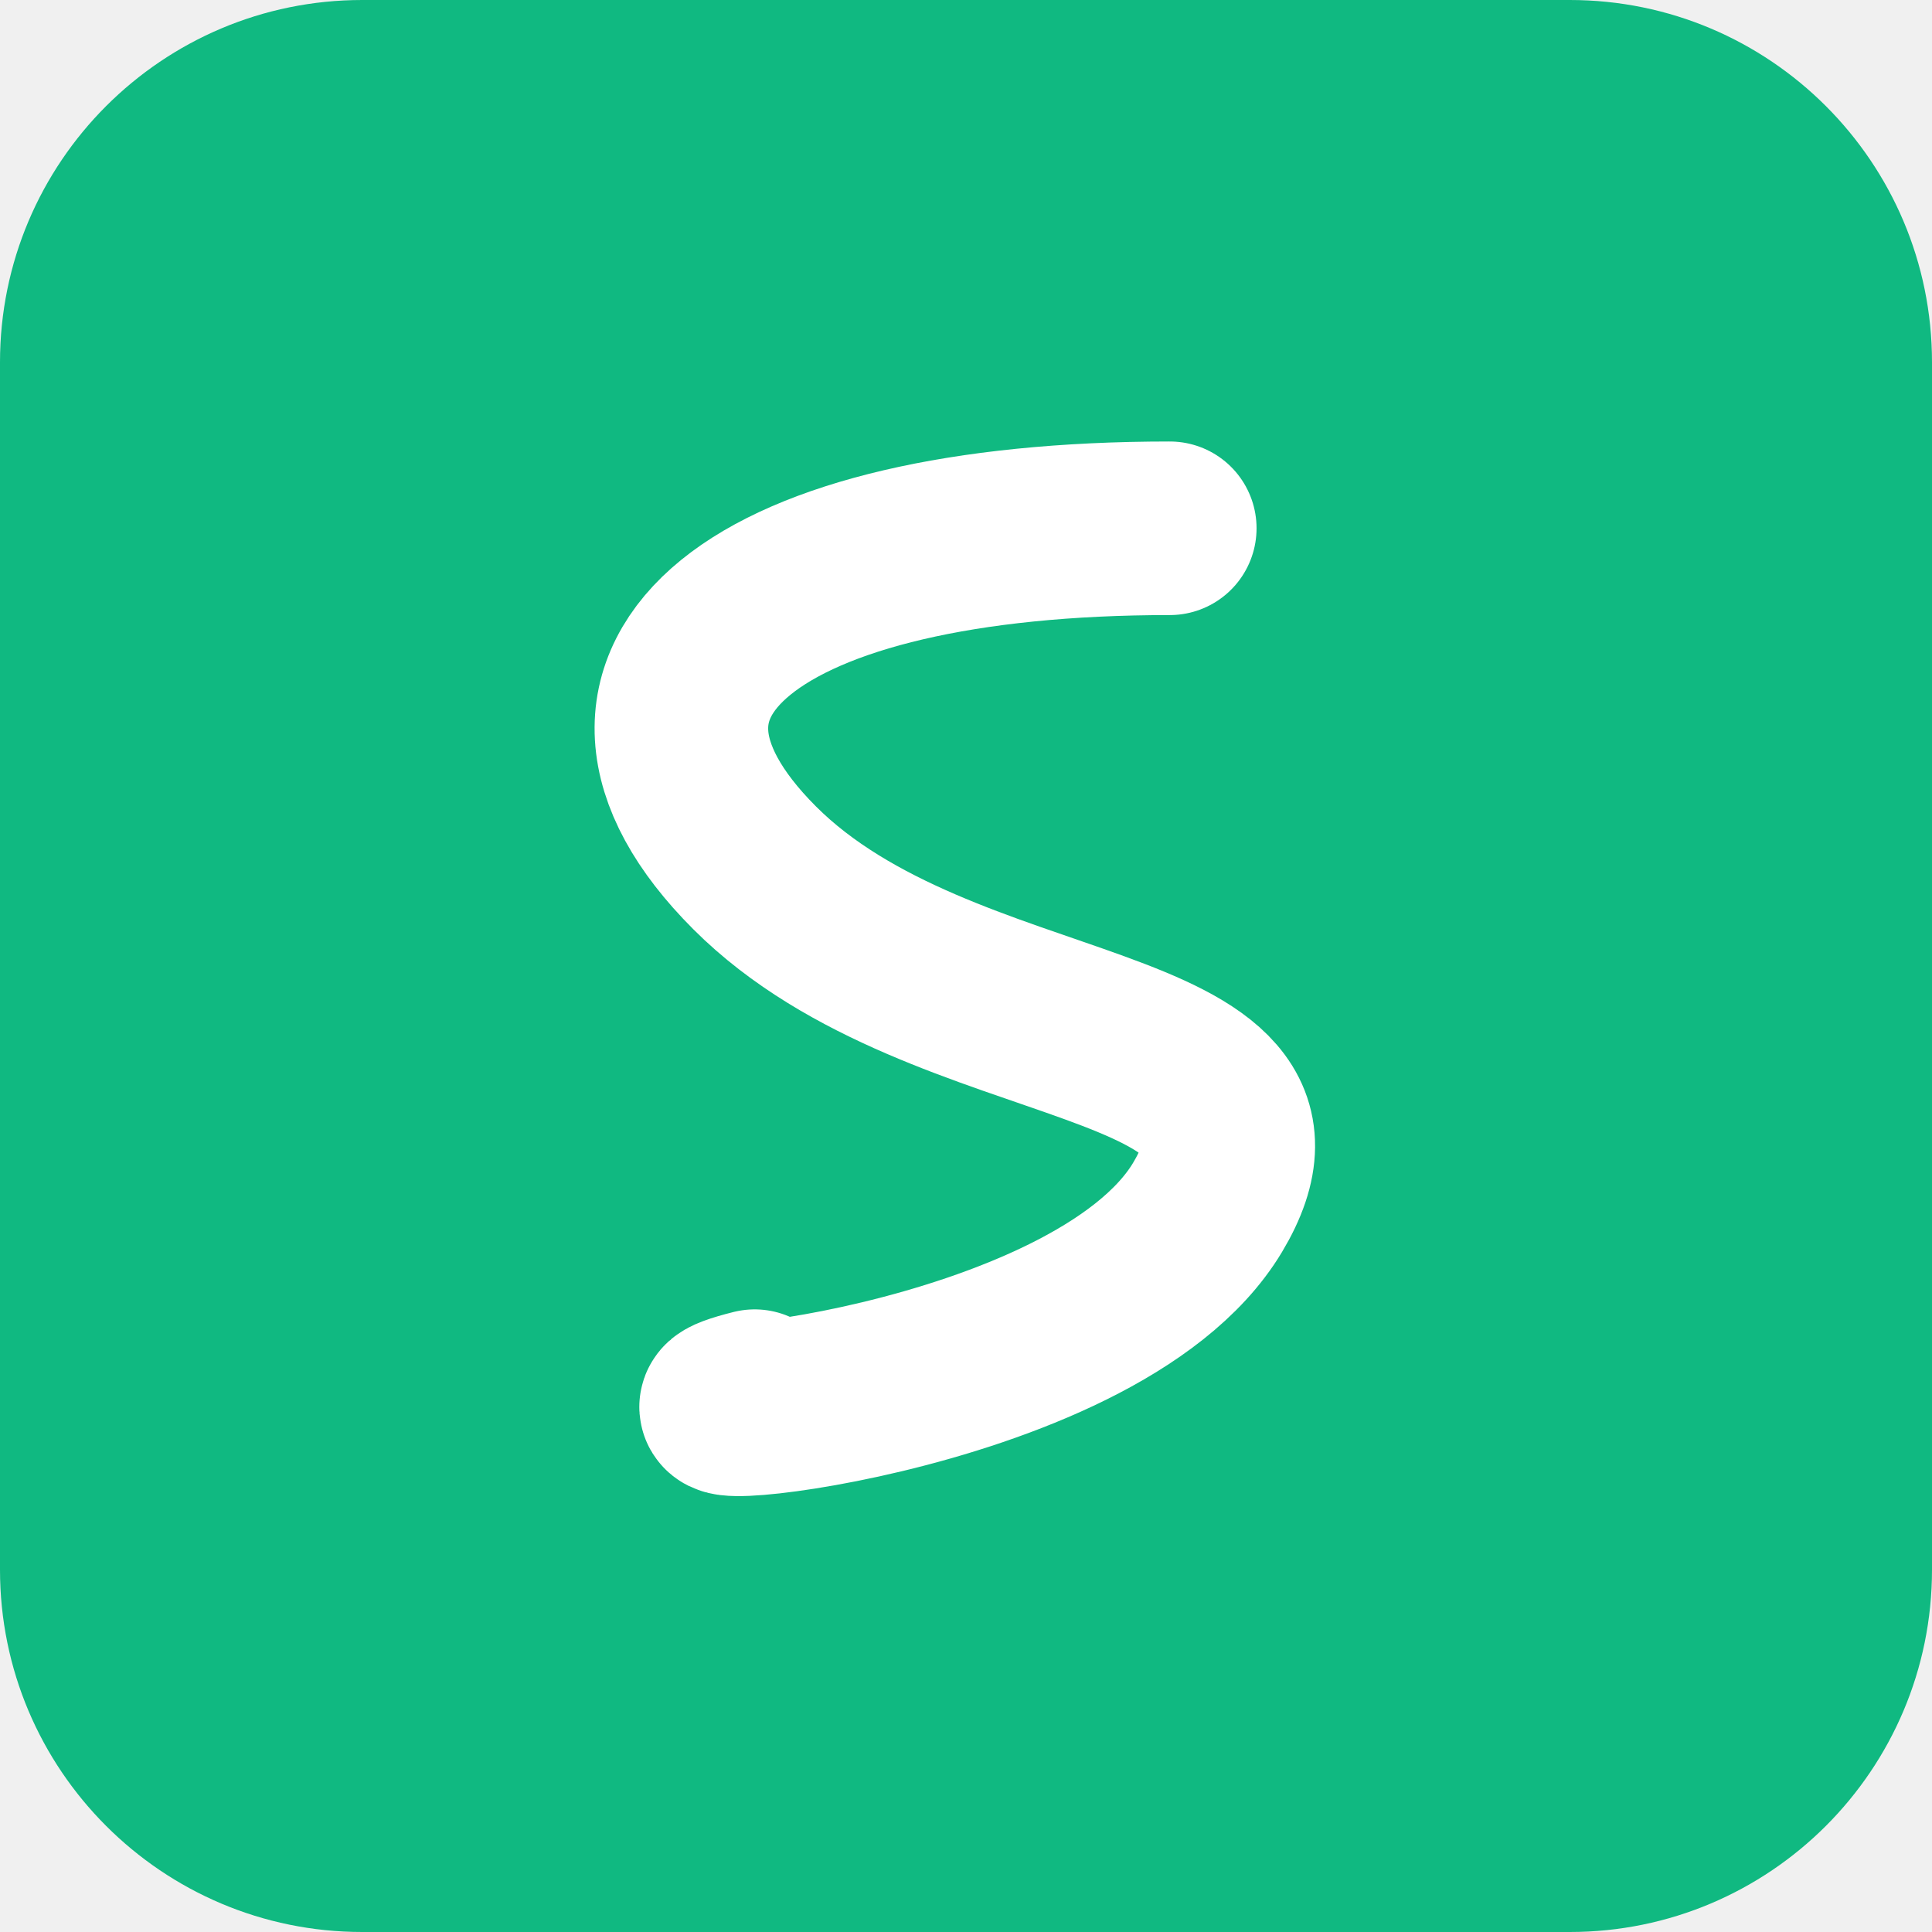
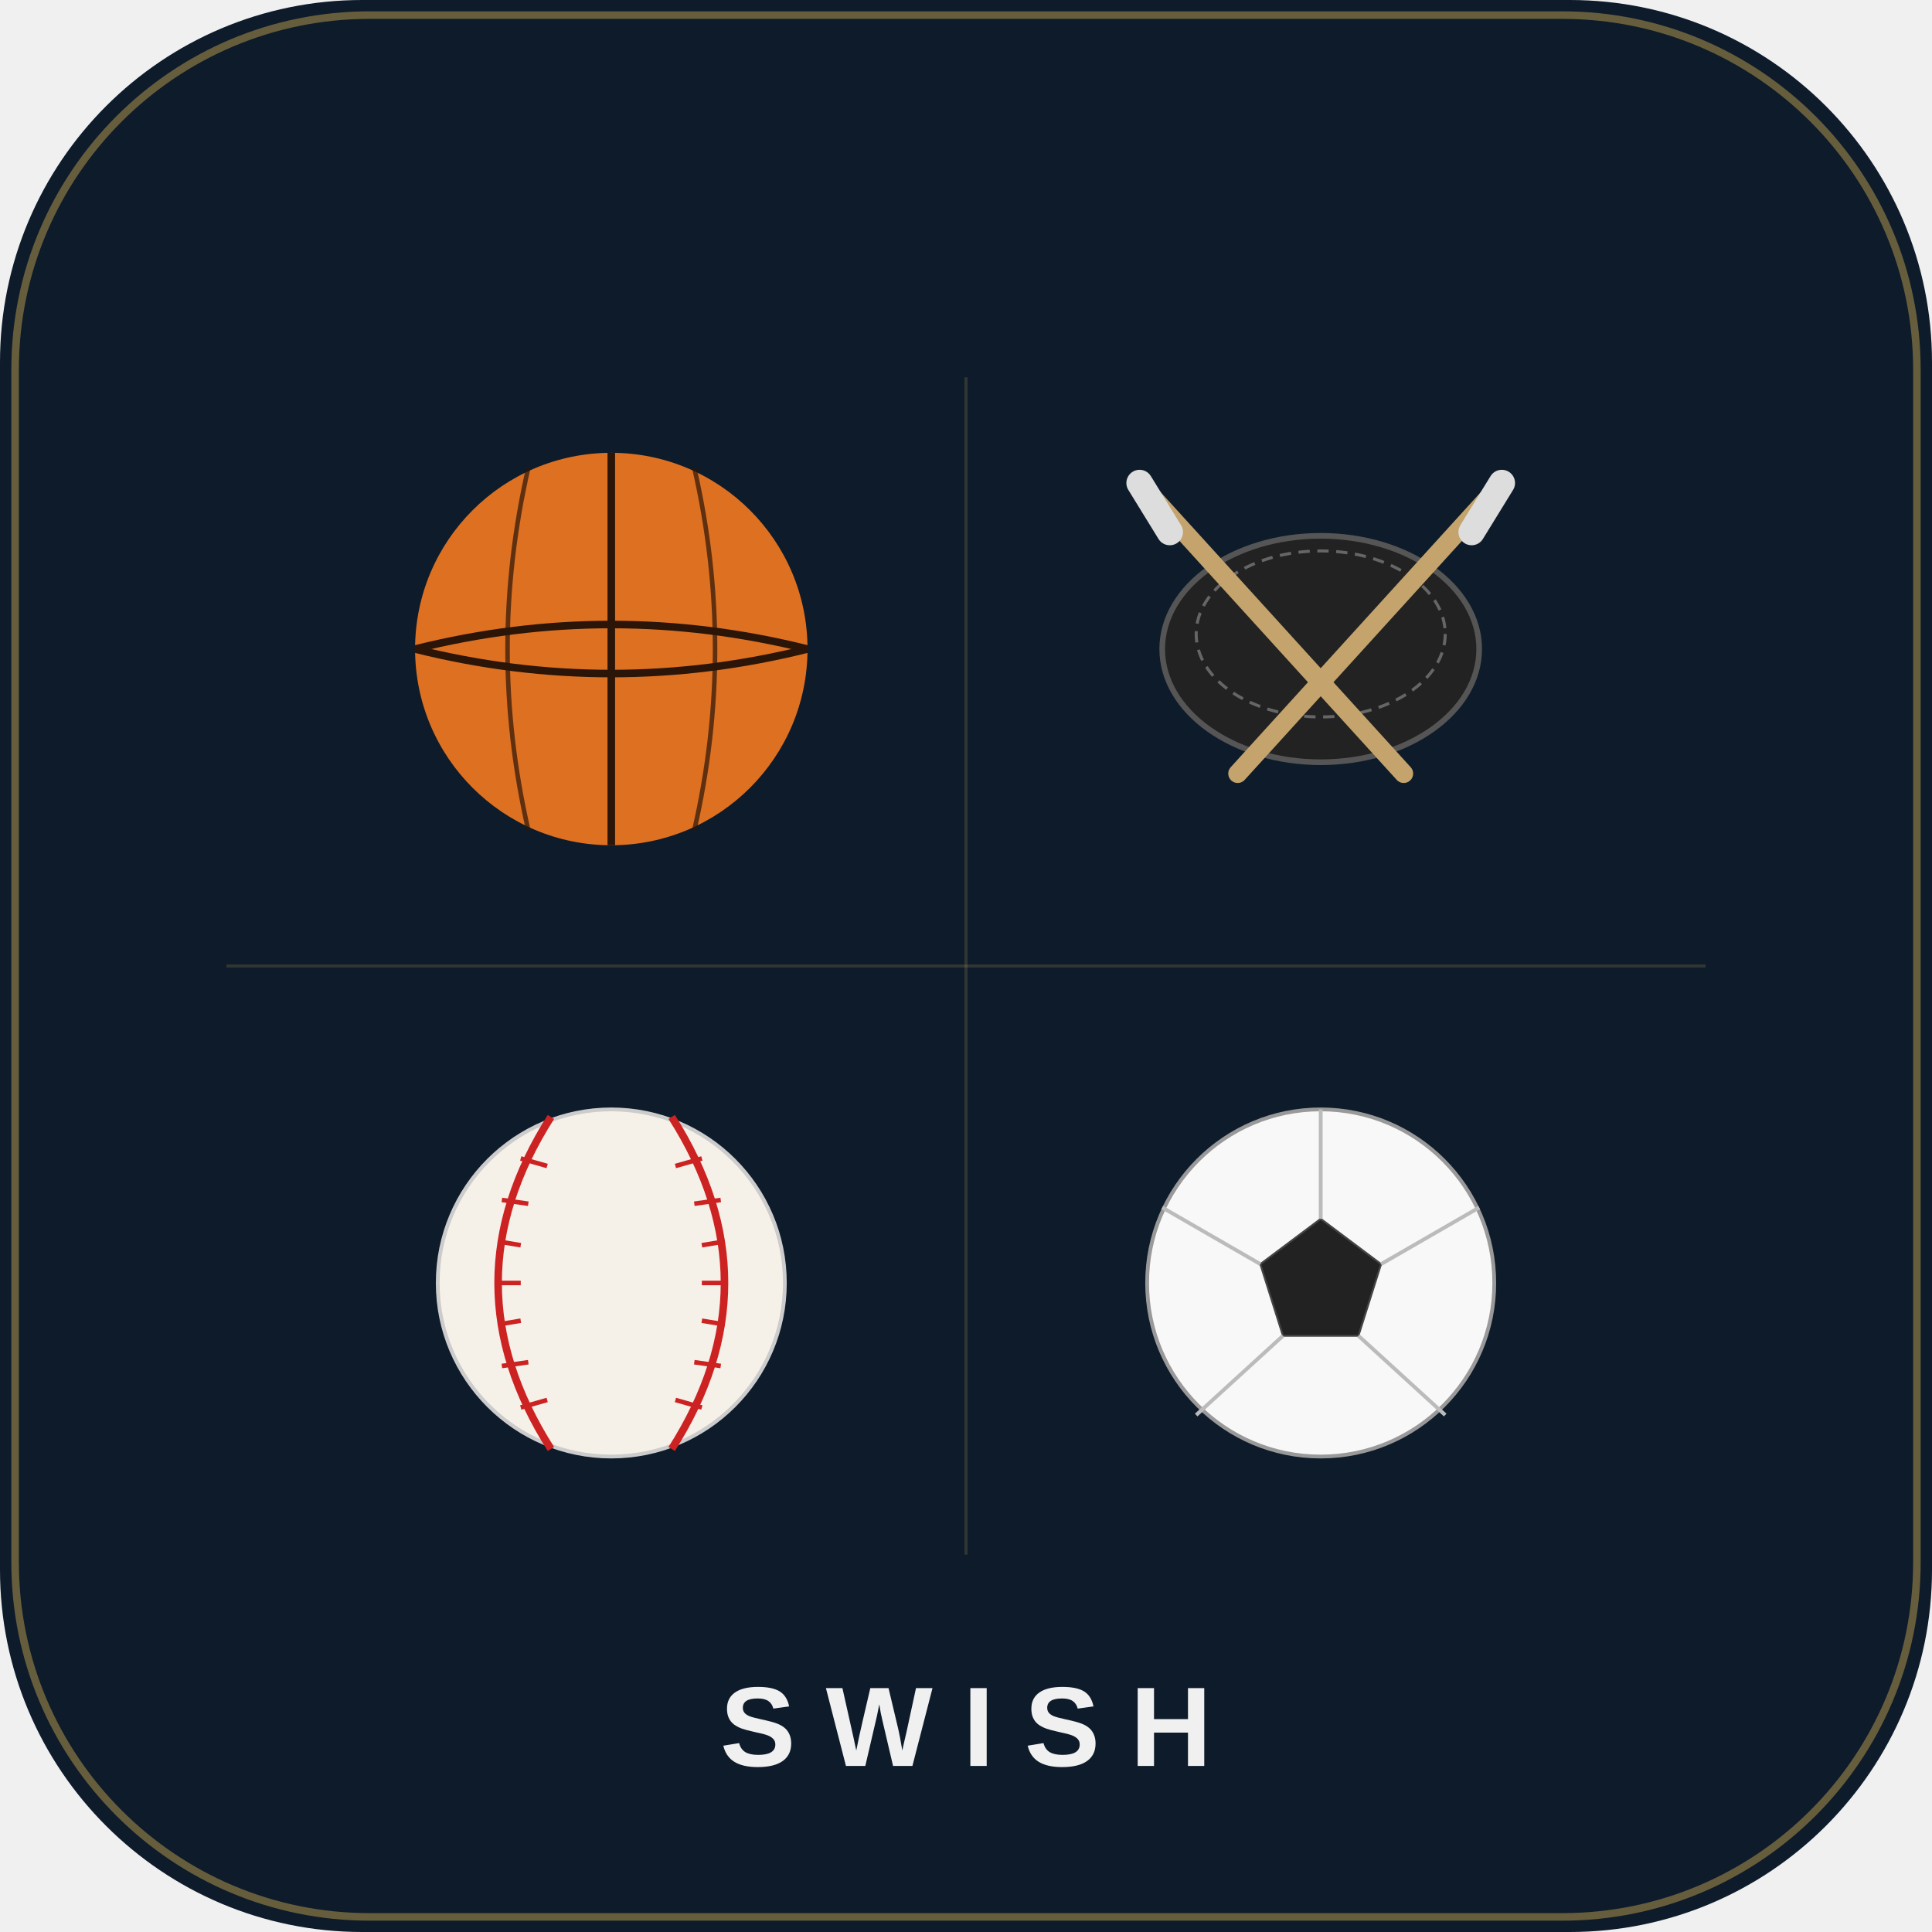
- <svg xmlns="http://www.w3.org/2000/svg" viewBox="0 0 512 512" fill="none">
-   <rect width="512" height="512" rx="96" fill="#10b981" />
-   <path d="M310 140 C200 140, 150 180, 200 230 C250 280, 350 270, 320 320 C290 370, 160 380, 200 370" stroke="white" stroke-width="46" stroke-linecap="round" fill="none" />
-   <circle cx="200" cy="368" r="16" fill="white" opacity="0.5" />
+ <svg xmlns="http://www.w3.org/2000/svg" width="512" height="512" viewBox="0 0 512 512">
+   <rect width="512" height="512" rx="96" fill="#0d1b2a" />
+   <rect x="4" y="4" width="504" height="504" rx="94" fill="none" stroke="#c0a050" stroke-width="2" opacity="0.5" />
+   <g transform="translate(162, 172)">
+     <circle cx="0" cy="0" r="52" fill="#E87521" opacity="0.95" />
+     <path d="M-52 0 Q0 -13 52 0" fill="none" stroke="#2a1508" stroke-width="2" />
+     <path d="M-52 0 Q0 13 52 0" fill="none" stroke="#2a1508" stroke-width="2" />
+     <line x1="0" y1="-52" x2="0" y2="52" stroke="#2a1508" stroke-width="2" />
+     <path d="M-22 -48 Q-33 0 -22 48" fill="none" stroke="#2a1508" stroke-width="1.2" opacity="0.7" />
+     <path d="M22 -48 Q33 0 22 48" fill="none" stroke="#2a1508" stroke-width="1.2" opacity="0.7" />
+   </g>
+   <g transform="translate(350, 172)">
+     <ellipse cx="0" cy="0" rx="42" ry="30" fill="#222" />
+     <ellipse cx="0" cy="0" rx="42" ry="30" fill="none" stroke="#555" stroke-width="1.5" />
+     <ellipse cx="0" cy="-4" rx="33" ry="22" fill="none" stroke="#666" stroke-width="0.8" stroke-dasharray="3 2" />
+     <line x1="-48" y1="-44" x2="22" y2="33" stroke="#c4a46c" stroke-width="5" stroke-linecap="round" />
+     <line x1="48" y1="-44" x2="-22" y2="33" stroke="#c4a46c" stroke-width="5" stroke-linecap="round" />
+     <line x1="-48" y1="-44" x2="-40" y2="-31" stroke="#ddd" stroke-width="7" stroke-linecap="round" />
+     <line x1="48" y1="-44" x2="40" y2="-31" stroke="#ddd" stroke-width="7" stroke-linecap="round" />
+   </g>
+   <g transform="translate(162, 340)">
+     <circle cx="0" cy="0" r="46" fill="#f5f0e8" />
+     <circle cx="0" cy="0" r="46" fill="none" stroke="#ccc" stroke-width="1" />
+     <path d="M-16 -44 Q-30 -22 -30 0 Q-30 22 -16 44" fill="none" stroke="#cc2222" stroke-width="2" />
+     <path d="M16 -44 Q30 -22 30 0 Q30 22 16 44" fill="none" stroke="#cc2222" stroke-width="2" />
+     <line x1="-24" y1="-33" x2="-17" y2="-31" stroke="#cc2222" stroke-width="1.2" />
+     <line x1="-29" y1="-22" x2="-22" y2="-21" stroke="#cc2222" stroke-width="1.2" />
+     <line x1="-30" y1="-11" x2="-24" y2="-10" stroke="#cc2222" stroke-width="1.2" />
+     <line x1="-30" y1="0" x2="-24" y2="0" stroke="#cc2222" stroke-width="1.2" />
+     <line x1="-30" y1="11" x2="-24" y2="10" stroke="#cc2222" stroke-width="1.2" />
+     <line x1="-29" y1="22" x2="-22" y2="21" stroke="#cc2222" stroke-width="1.2" />
+     <line x1="-24" y1="33" x2="-17" y2="31" stroke="#cc2222" stroke-width="1.2" />
+     <line x1="24" y1="-33" x2="17" y2="-31" stroke="#cc2222" stroke-width="1.2" />
+     <line x1="29" y1="-22" x2="22" y2="-21" stroke="#cc2222" stroke-width="1.2" />
+     <line x1="30" y1="-11" x2="24" y2="-10" stroke="#cc2222" stroke-width="1.2" />
+     <line x1="30" y1="0" x2="24" y2="0" stroke="#cc2222" stroke-width="1.2" />
+     <line x1="30" y1="11" x2="24" y2="10" stroke="#cc2222" stroke-width="1.2" />
+     <line x1="29" y1="22" x2="22" y2="21" stroke="#cc2222" stroke-width="1.2" />
+     <line x1="24" y1="33" x2="17" y2="31" stroke="#cc2222" stroke-width="1.2" />
+   </g>
+   <g transform="translate(350, 340)">
+     <circle cx="0" cy="0" r="46" fill="#f8f8f8" />
+     <circle cx="0" cy="0" r="46" fill="none" stroke="#999" stroke-width="1" />
+     <polygon points="0,-17 16,-5 10,14 -10,14 -16,-5" fill="#222" stroke="#444" stroke-width="0.5" />
+     <line x1="0" y1="-17" x2="0" y2="-46" stroke="#bbb" stroke-width="1" />
+     <line x1="16" y1="-5" x2="42" y2="-20" stroke="#bbb" stroke-width="1" />
+     <line x1="10" y1="14" x2="33" y2="35" stroke="#bbb" stroke-width="1" />
+     <line x1="-10" y1="14" x2="-33" y2="35" stroke="#bbb" stroke-width="1" />
+     <line x1="-16" y1="-5" x2="-42" y2="-20" stroke="#bbb" stroke-width="1" />
+   </g>
+   <line x1="60" y1="256" x2="452" y2="256" stroke="#c0a050" stroke-width="0.8" opacity="0.2" />
+   <line x1="256" y1="100" x2="256" y2="412" stroke="#c0a050" stroke-width="0.8" opacity="0.2" />
+   <text x="256" y="468" text-anchor="middle" font-family="Arial, Helvetica, sans-serif" font-size="30" font-weight="600" letter-spacing="8" fill="#f0f0f0">SWISH</text>
</svg>
